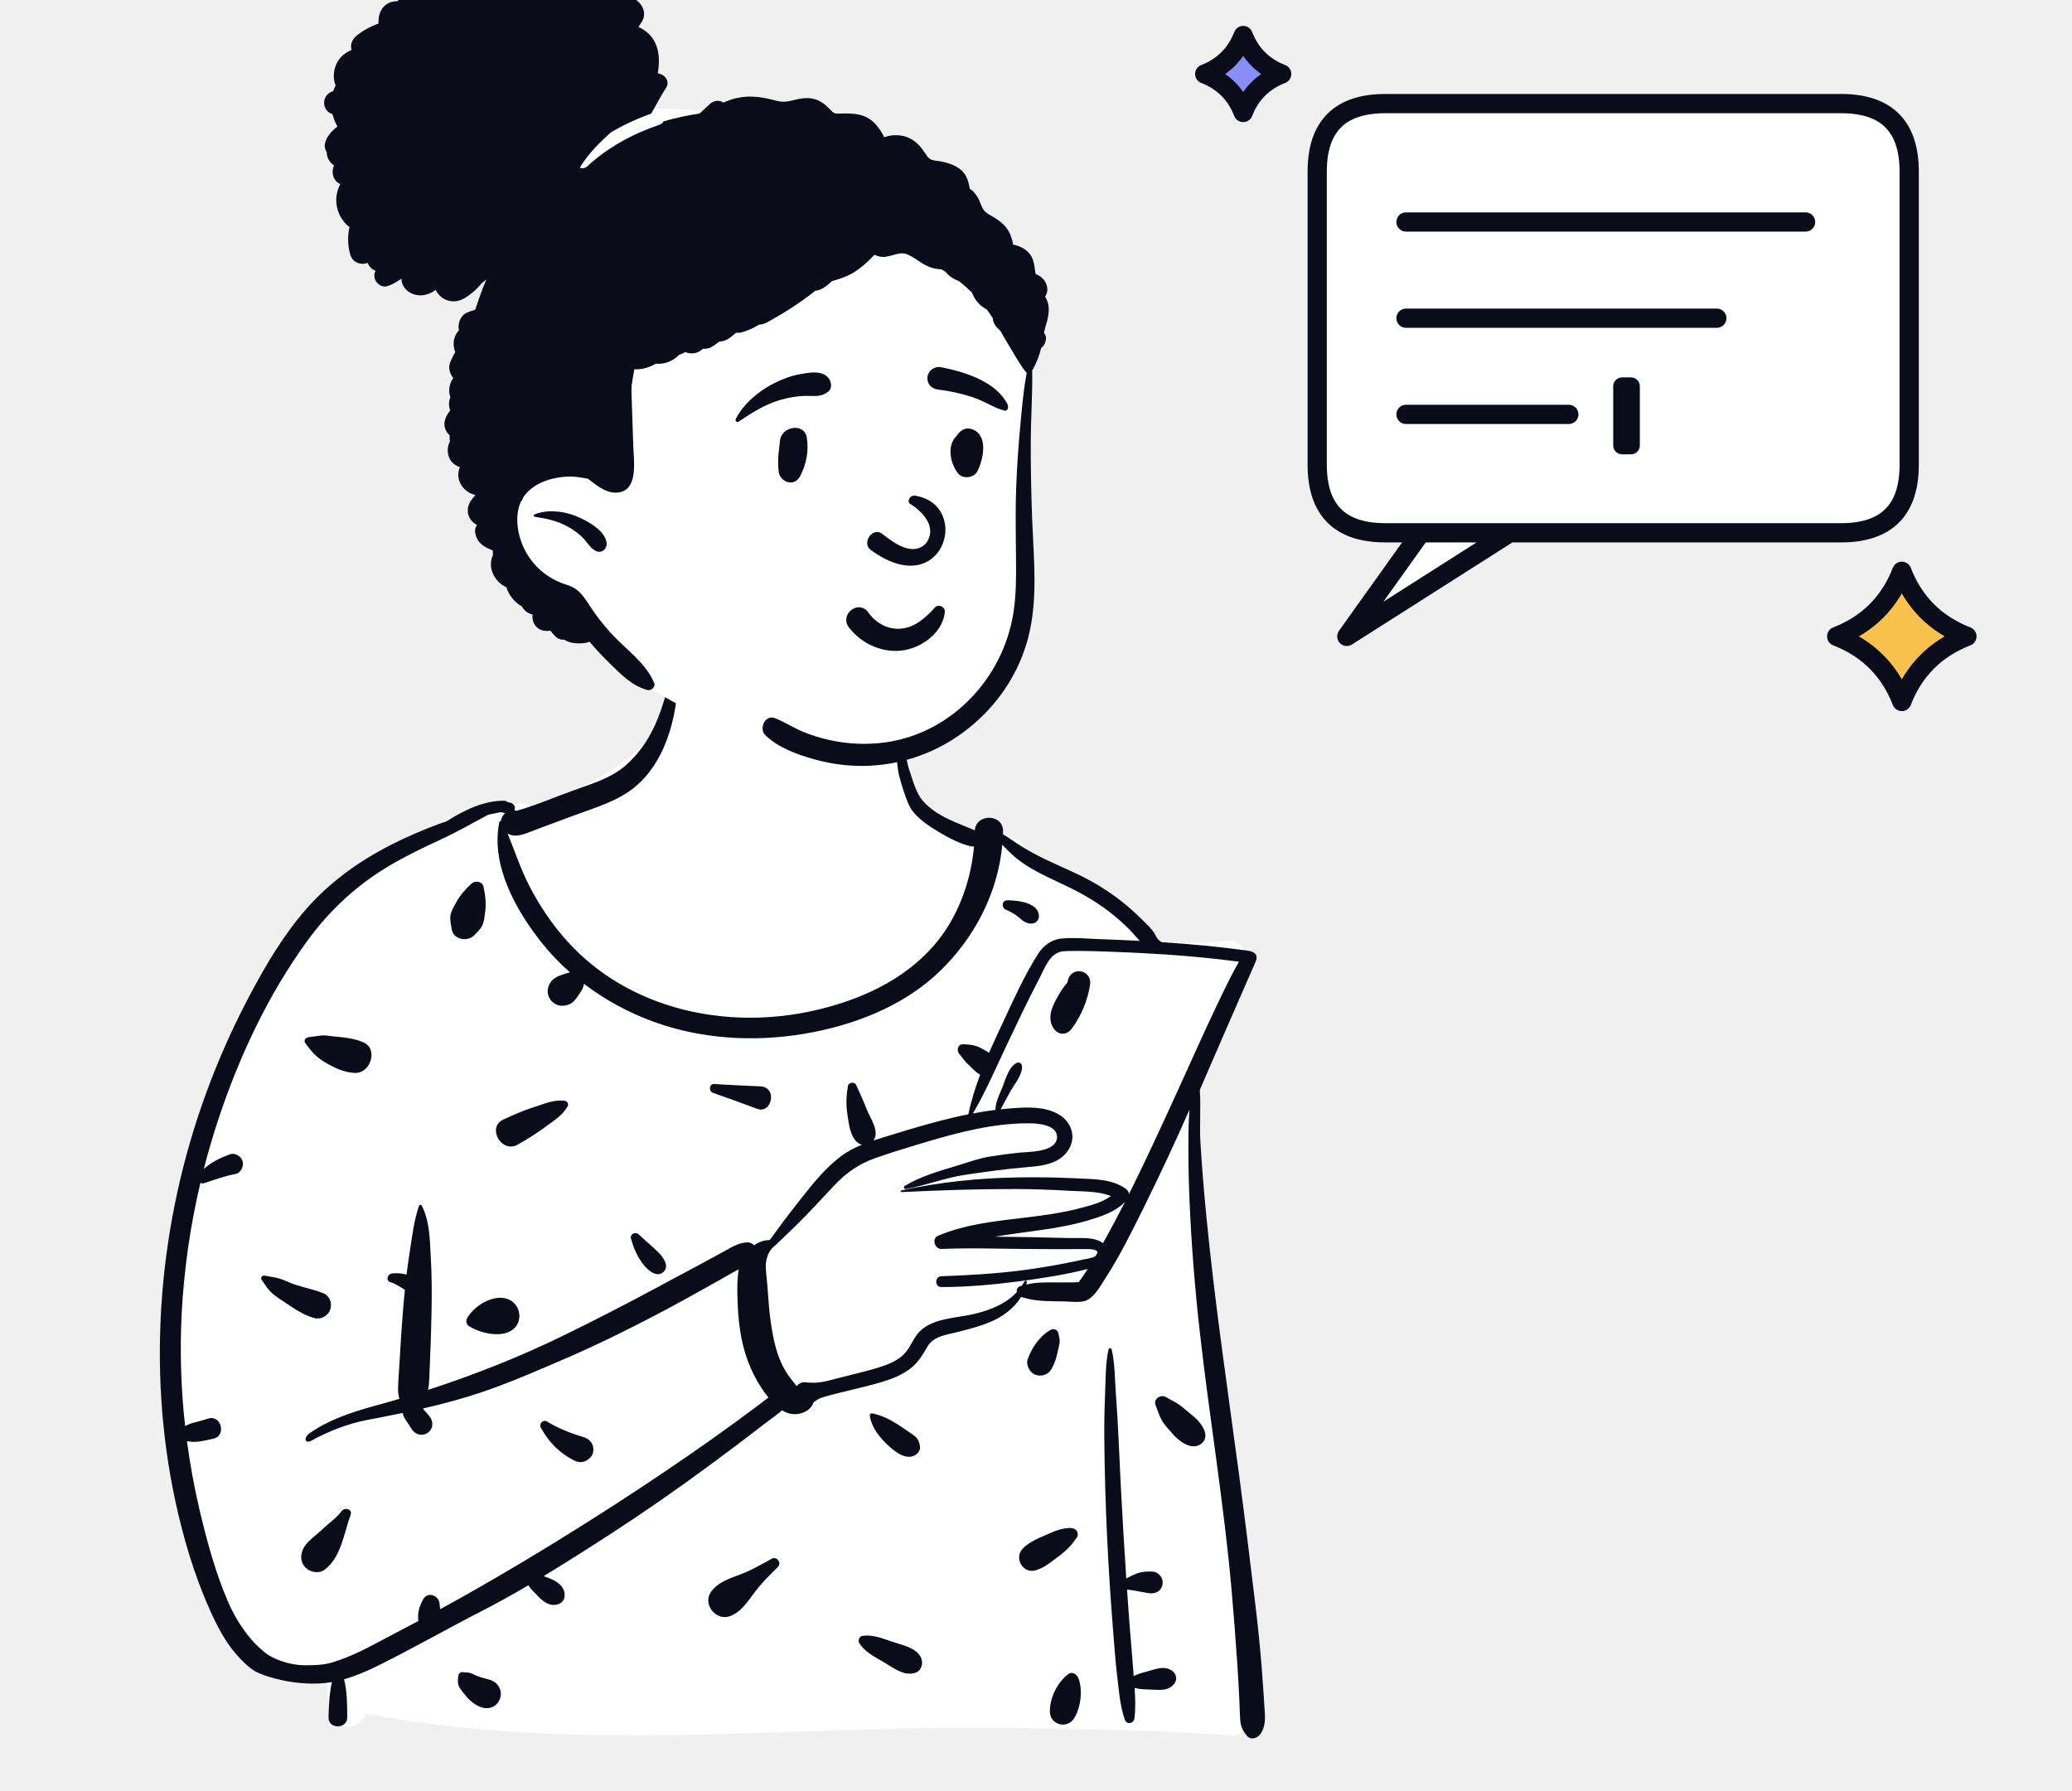
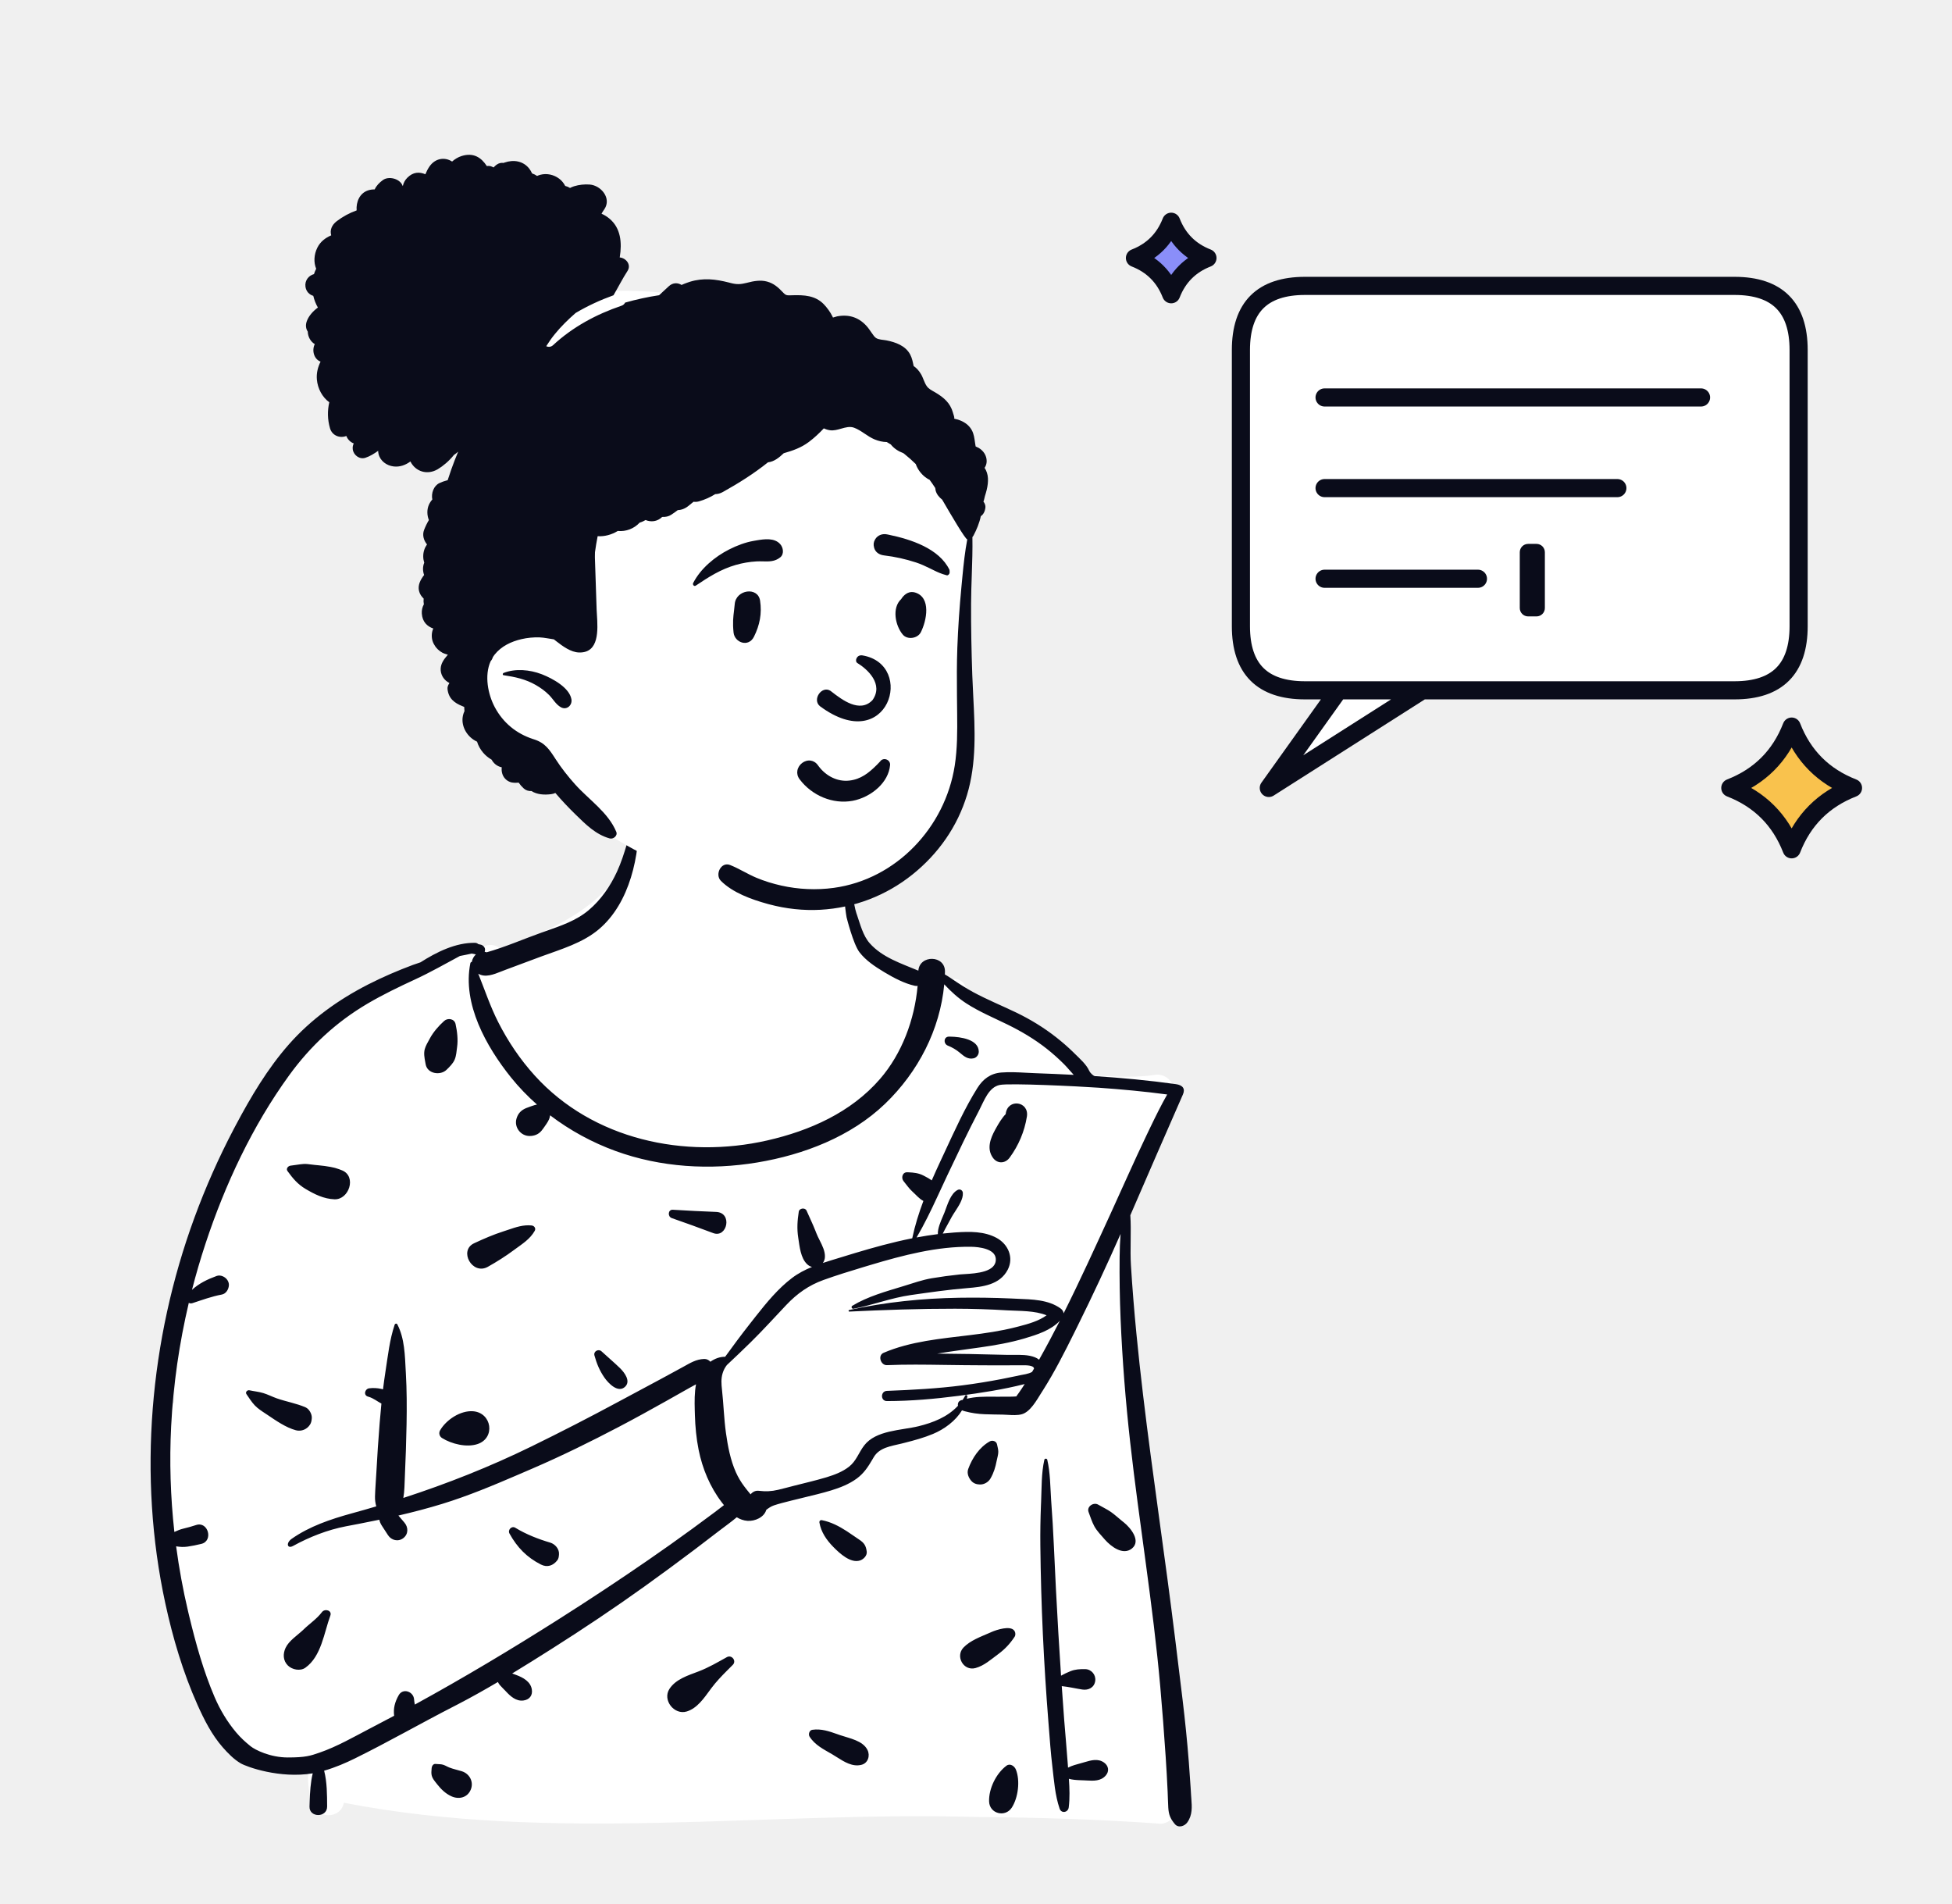
- <svg xmlns="http://www.w3.org/2000/svg" viewBox="-60 -10 1400 1210">
+ <svg xmlns="http://www.w3.org/2000/svg" viewBox="-60 -145 1400 1365">
  <g>
    <g transform="translate(0 459)">
      <path d="M688.718 327.928C685.576 319.302 690.164 310.698 692.709 302.353C701.75 273.412 711.621 244.47 725.587 217.48C730.878 208.452 722.174 197.376 712.089 199.922C694.824 202.34 677.021 200.415 659.726 199.348C653.401 182.984 636.521 176.196 623.234 166.772C608.157 157.362 593.491 146.554 577.811 138.304C576.939 130.509 567.487 128.577 561.707 134.153C545.832 124.278 526.795 126.112 509.778 119.642C496.848 98.741 495.878 76.764 492.454 56.601C490.962 47.812 492.547 39.331 486.541 31.495C466.366 3.12 386.65 -9.183 357.259 7.632C341.438 -2.235 341.057 15.635 338.544 26.664C335.751 32.182 334.24 38.431 334.707 45.015C317.713 80.51 278.834 96.557 244.015 109.556C239.647 105.353 233.404 105.884 229.248 109.362C199.068 115.923 169.777 127.456 144.491 145.464C115.763 153.866 95.531 177.231 80.901 202.284C79.29 204.925 78.909 207.618 79.38 210.091C34.392 276.038 12.919 354.987 9.903 434.725C-19.027 452.088 23.654 608.066 33.59 640.448C33.6 640.444 33.611 640.44 33.62 640.435C40.066 651.847 47.386 684.411 63.517 681.892C74.584 694.404 92.219 691.944 107.235 692.905C104.789 702.287 105.991 713.022 108.902 722.293C112.345 733.329 129.241 733.703 131.637 721.671C281.181 750.725 434.62 727.543 585.845 731.904C629.569 732.214 673.289 733.567 716.908 736.682C723.05 737.12 729.277 730.844 728.859 724.729C719.481 624.957 710.674 493.706 700.187 394.911C697.7 372.38 695.733 349.602 688.718 327.928Z" transform="translate(54.99983 -33.00009)" fill="#FFFFFF" stroke="none" />
      <path d="M348.011 0.79C348.44 -0.38 350.188 -0.225 350.221 1.089C350.91 29.142 343.926 63.423 321.478 82.372C309.955 92.099 294.72 96.55 280.729 101.666L279.151 102.248L254.433 111.456C253.501 111.803 252.558 112.177 251.61 112.553C245.892 114.82 239.981 117.164 235.014 114.205C239.7 125.825 243.634 137.765 249.341 148.964C256.445 162.905 265.034 175.66 275.546 187.261C317.192 233.22 383.102 247.239 442.249 233.773C472.706 226.838 502.343 213.696 523.122 189.726C538.914 171.506 547.987 147.052 550.125 122.931C549.5 123.031 548.845 123.027 548.172 122.879C540.688 121.246 533.133 117.235 526.548 113.301L525.914 112.921C519.578 109.107 512.974 104.736 508.427 98.81C503.911 92.925 499.172 73.728 499.172 73.728C497.881 66.513 496.669 52.14 496.877 44.847C496.896 44.159 499.949 43.753 500.275 44.468C503.096 50.659 504.008 64.263 506.185 70.706L506.625 71.993C508.95 78.722 510.944 86.915 515.765 92.355C524.816 102.57 538.472 106.894 550.661 112.017C551.536 100.472 569.976 100.741 569.742 112.782C569.729 113.435 569.7 114.085 569.677 114.736C571.131 115.535 572.53 116.45 573.837 117.332L575.113 118.198C579.941 121.482 584.806 124.603 589.947 127.389C599.9 132.784 610.437 137.061 620.635 141.958C630.952 146.913 640.601 152.816 649.61 159.881C653.841 163.198 657.898 166.732 661.747 170.486L662.791 171.516C666.454 175.164 671.22 179.243 673.307 184.037C673.767 185.094 676.071 187.552 677.322 187.634C696.698 188.905 716.032 190.698 735.287 193.388C740.272 194.084 742.242 196.653 740.4 200.808C734.068 215.086 709.279 272.107 702.687 287.41C703.08 293.153 703.001 299.416 702.922 305.668L702.922 305.671C702.847 311.671 702.772 317.639 703.111 323.132C704.126 339.542 705.455 355.946 707.048 372.31C712.748 430.847 721.389 489.099 729.197 547.38C733.105 576.548 736.668 605.759 740.185 634.976C741.961 649.741 743.468 664.521 744.628 679.349C745.111 685.527 745.549 691.71 745.936 697.895L746.269 703.382C746.317 704.106 746.372 704.826 746.427 705.543C746.893 711.662 747.337 717.501 743.513 722.806C741.576 725.494 737.152 727.008 734.605 723.954C731.403 720.115 730.213 717.247 729.907 712.204C729.673 708.344 729.617 704.466 729.441 700.602C729.061 692.226 728.583 683.854 728.023 675.487C726.906 658.761 725.631 642.038 724.154 625.34C718.977 566.787 709.138 508.675 702.591 450.266C699.291 420.82 696.947 391.319 695.706 361.71C695.085 346.924 694.86 332.139 695.006 317.34C695.061 311.812 695.323 306.31 695.702 300.82C685.894 323.101 675.583 345.167 664.803 366.94L662.248 372.096C655.416 385.858 648.401 399.671 640.19 412.645L638.779 414.857C635.453 420.127 630.909 428.436 624.843 430.099C621.728 430.953 618.104 430.734 614.674 430.527C613.454 430.453 612.26 430.381 611.123 430.359C606.824 430.277 602.52 430.259 598.224 430.085C593.405 429.891 588.807 429.258 584.15 428.002C583.376 427.794 582.644 427.568 581.977 427.28C577.285 434.958 569.313 440.806 561.162 444.213C554.633 446.942 547.79 448.813 540.936 450.544L538.517 451.151C531.169 452.982 522.763 453.852 518.619 460.948L517.656 462.592C514.575 467.827 511.619 472.424 506.52 476.177C501.031 480.218 494.528 482.759 488.05 484.737C481.417 486.761 474.629 488.311 467.894 489.971L466.059 490.427C461.613 491.54 457.127 492.561 452.707 493.772C450.822 494.288 448.903 494.82 447.053 495.456C444.887 496.2 443.313 497.362 441.604 498.626C440.068 503.992 433.503 506.906 428.105 506.532C425.27 506.336 422.727 505.374 420.413 503.964C416.374 507.402 411.927 510.482 407.81 513.667C402.045 518.127 396.257 522.556 390.437 526.944C378.437 535.989 366.346 544.914 354.129 553.663C332.444 569.193 310.29 584.012 287.757 598.282C278.362 604.232 268.904 610.172 259.353 615.97L260.372 616.348L262.394 617.112C267.173 618.896 272.498 621.779 273.424 627.354C274.158 631.776 271.688 634.824 267.322 635.364C262.133 636.005 258.095 632.339 254.864 628.839C253.438 627.296 251.842 625.862 250.476 624.273C249.919 623.624 249.491 622.876 249.114 622.092C239.688 627.646 230.162 633.013 220.485 638.032L218.063 639.28C194.066 651.551 170.709 664.995 146.508 676.917C140.195 680.027 132.498 683.391 124.475 685.687C126.604 693.939 126.571 702.999 126.625 711.374C126.676 719.536 113.705 719.497 113.979 711.374L114.111 707.451C114.347 700.855 114.733 694.007 116.298 687.589C92.659 691.509 69.045 682.989 64.648 680.431C59.795 677.609 55.39 673.093 51.724 668.904C43.879 659.937 38.435 649.189 33.605 638.376C23.259 615.22 15.929 590.468 10.57 565.714C-9.187 474.448 -0.689 376.766 31.396 289.28C39.412 267.421 48.876 246.044 59.721 225.441L61.067 222.894C71.889 202.519 83.917 182.222 99.196 164.884C115.11 146.825 134.741 132.78 156.115 121.878C166.546 116.558 177.279 111.947 188.249 107.861C190.011 107.204 191.785 106.615 193.563 106.054C204.995 98.766 218.869 91.794 232.748 92.068C233.691 92.085 234.455 92.443 235.025 92.982C235.694 93.099 236.363 93.241 237.033 93.436C238.512 93.865 240.074 95.486 239.862 97.151L239.79 97.705C239.751 97.975 239.701 98.237 239.617 98.492C240.113 98.566 240.6 98.684 241.077 98.847C254.356 95.097 267.421 89.362 280.379 84.736L283.33 83.694C294.183 79.89 305.317 76.162 314.22 68.636C323.077 61.148 329.737 51.449 334.552 40.964C340.484 28.046 343.14 14.052 348.011 0.79ZM221.874 101.489C224.675 100.955 227.479 100.4 230.283 99.772C231.301 99.912 232.314 100.116 233.319 100.38C231.826 101.712 230.736 103.693 230.394 105.741C229.908 105.821 229.457 106.136 229.355 106.637C223.462 135.816 240.848 166.587 258.475 188.558C264.095 195.564 270.371 202.056 277.135 208.026C275.934 208.247 274.776 208.628 273.609 209.027L272.742 209.321C271.587 209.713 270.439 210.112 269.313 210.588C265.749 212.093 263.466 214.407 262.399 218.252C260.701 224.37 265.479 230.556 271.788 230.577C275.083 230.589 278.142 229.463 280.301 226.892C281.192 225.83 281.993 224.695 282.778 223.55L284.024 221.73C284.722 220.692 285.331 219.686 285.829 218.505C286.2 217.626 286.389 216.691 286.546 215.745C300.831 226.62 316.849 235.29 333.55 241.359C365.941 253.128 401.28 255.195 435.14 249.563C468.336 244.042 502.27 231.062 526.826 207.437C550.468 184.689 566.205 154.411 569.226 121.821C574.025 126.989 579.285 131.765 585.17 135.56C594.47 141.558 604.668 145.791 614.575 150.646C624.48 155.5 634.016 161.137 642.689 167.978C647.071 171.435 651.24 175.175 655.186 179.12C657.563 181.499 659.723 184.259 662.09 186.738C652.856 186.253 643.616 185.861 634.373 185.53C632.251 185.454 630.107 185.34 627.953 185.225C622.015 184.908 616.002 184.587 610.16 185.058C602.428 185.681 597.041 189.706 592.993 196.152C583.888 210.652 576.656 226.816 569.403 242.388L566.606 248.371C564.45 252.998 562.318 257.672 560.267 262.391C558.698 261.26 556.937 260.302 555.327 259.467L554.154 258.862C550.86 257.167 547.342 256.791 543.71 256.622L542.717 256.581C539.211 256.445 538.115 260.653 540.066 262.982C542.209 265.542 543.935 268.257 546.447 270.487C549.131 272.868 551.149 275.545 554.266 277.142C550.974 285.909 548.182 294.837 546.266 303.933C542.609 304.659 538.967 305.45 535.343 306.302C521.729 309.504 508.321 313.515 494.964 317.642C490.72 318.954 486.41 320.212 482.161 321.623C483.013 320.469 483.565 319.034 483.645 317.387C483.846 313.266 481.816 309.231 479.845 305.314C478.941 303.519 478.051 301.75 477.394 300.009L476.819 298.524C474.871 293.603 472.604 288.939 470.463 284.073C469.447 281.765 465.285 282.288 464.894 284.801C463.888 291.267 463.494 297.073 464.513 303.56C465.495 309.816 466.161 318.143 470.996 322.626C472.035 323.59 473.201 324.175 474.392 324.466C469.33 326.536 464.476 329.041 460.063 332.38C450.175 339.864 441.962 349.846 434.208 359.679L429.728 365.379C423.664 373.077 417.832 380.946 412.088 388.88C408.272 388.848 404.636 390.218 401.49 392.449C400.379 391.212 398.814 390.394 397.069 390.452C391.215 390.644 387.02 393.373 381.994 396.116L376.623 399.044C373.042 400.995 369.459 402.942 365.874 404.884C355.641 410.423 345.349 415.852 335.105 421.37C314.66 432.385 293.979 443.001 273.118 453.208C243.545 467.679 212.692 479.9 181.284 490.11C182.147 485.267 182.138 480.013 182.365 474.949C182.93 462.372 183.361 449.816 183.593 437.228C183.819 425.013 183.779 412.696 183.078 400.498L183.004 399.162C182.409 387.981 182.226 375.664 176.948 365.624C176.511 364.792 175.332 365.076 175.063 365.87C171.435 376.591 170.202 388.347 168.459 399.505C167.8 403.728 167.22 407.975 166.697 412.233C166.299 412.112 165.882 412.005 165.441 411.909C162.595 411.298 159.722 411.134 156.835 411.491C153.648 411.887 152.437 416.51 156.025 417.477L156.591 417.642C159.946 418.695 162.541 420.836 165.55 422.45C165.083 427.047 164.675 431.648 164.311 436.236C163.363 448.146 162.554 460.04 161.92 471.972C161.618 477.657 161.115 483.366 160.957 489.055C160.886 491.609 161.242 493.925 161.859 496.157C156.248 497.823 150.625 499.431 144.992 500.974L144.238 501.181C128.883 505.416 114.002 510.463 101.245 519.381C96.882 522.432 98.029 526.809 102.147 524.556C113.992 518.074 126.841 513.01 140.094 510.452L149.374 508.68C154.284 507.732 159.18 506.75 164.063 505.729C164.368 507.168 164.906 508.534 165.854 509.992L170.289 516.814C172.722 520.556 177.622 521.73 181.274 518.911C184.989 516.044 184.938 511.16 182.031 507.754L177.744 502.732C188.345 500.28 198.875 497.534 209.326 494.321C227.855 488.623 245.821 481.096 263.643 473.431L273.911 469.005C295.014 459.917 315.562 449.777 335.91 439.116C347.302 433.148 358.551 426.929 369.767 420.638C375.368 417.495 380.96 414.337 386.547 411.172C388.104 410.29 389.666 409.466 391.195 408.626C390.071 414.532 390.115 420.913 390.281 427.01L390.387 430.628C390.628 438.95 391.42 447.423 393.06 455.585C395.776 469.112 401.227 482.224 409.629 493.224C410.145 493.9 410.678 494.583 411.225 495.267C408.975 496.956 406.773 498.72 404.528 500.4C399.138 504.433 393.723 508.431 388.283 512.398C377.898 519.97 367.409 527.396 356.828 534.691C335.662 549.284 314.182 563.462 292.471 577.23C258.766 598.602 224.516 619.112 189.525 638.279C189.269 637.03 189.063 635.777 188.979 634.548L188.961 634.339C188.408 628.887 180.962 626.232 177.957 631.563C175.177 636.491 174.02 640.972 174.681 646.307C169.448 649.097 164.201 651.861 158.934 654.586L157.702 655.226C145.791 661.442 133.732 668.422 121.031 672.793C114.608 675.003 111.162 676.208 98.433 676.208C85.703 676.208 74.955 670.733 71.793 668.208C67.995 665.176 64.512 661.976 61.374 658.243C54.987 650.651 49.814 642.003 45.907 632.897C37.942 614.335 32.434 594.509 27.709 574.866L26.906 571.501C23.268 556.122 20.412 540.521 18.321 524.806C21.058 525.252 23.626 525.44 26.529 525.014C29.86 524.525 33.149 523.857 36.418 523.052C45.202 520.89 41.282 506.702 32.688 509.521C29.71 510.497 26.707 511.361 23.654 512.071C21.3 512.619 19.2 513.524 17.053 514.489C14.259 489.3 13.467 463.878 14.751 438.654C16.269 408.859 20.555 379.243 27.406 350.224C28.124 350.628 29.023 350.758 30.069 350.415C36.97 348.155 43.929 345.587 51.086 344.268C54.156 343.702 56.016 340.455 56.165 337.597C56.232 336.302 55.867 335.21 55.22 334.106C53.781 331.648 50.247 329.886 47.408 330.927C40.709 333.384 34.735 336.253 29.689 340.92C32.543 329.784 35.769 318.741 39.374 307.821C53.405 265.316 73.01 223.425 99.366 187.1C114.624 166.071 133.089 148.915 155.488 135.72C166.575 129.189 178.204 123.613 189.876 118.214C200.877 113.126 211.219 107.2 221.874 101.489ZM210.565 148.071C213.141 145.751 217.885 146.448 218.721 150.224C219.891 155.512 220.603 161.47 219.837 166.838C219.422 169.747 219.266 173.014 218.122 175.725C216.892 178.64 214.526 180.882 212.297 183.074C207.847 187.45 198.466 186.003 197.274 179.108L197.123 178.262C197.079 178.026 197.035 177.788 196.991 177.55C196.421 174.496 195.821 171.279 196.644 168.279C197.314 165.839 198.812 163.351 200.051 161.088L200.312 160.606C202.794 155.984 206.663 151.583 210.565 148.071ZM573.588 159.331L572.656 159.322C568.721 159.316 568.508 164.464 571.784 165.767C574.816 166.973 577.737 168.648 580.242 170.746C580.371 170.854 580.5 170.963 580.629 171.071C583.542 173.52 586.264 175.808 590.38 174.855C592.459 174.373 594.01 172.203 593.994 170.109C593.924 161.224 580.779 159.473 573.588 159.331ZM609.122 193.957C601.043 195.525 597.75 205.497 594.348 211.997C586.319 227.337 578.935 242.958 571.519 258.599C569.236 263.41 567.013 268.258 564.77 273.097C564.633 273.476 564.457 273.849 564.25 274.218C559.655 284.111 554.923 293.939 549.392 303.33C554.454 302.382 559.542 301.574 564.649 300.938C564.438 297.006 566.601 291.987 568.288 288.073C568.663 287.201 569.016 286.384 569.312 285.646L569.448 285.305C571.479 280.117 573.608 271.945 578.836 269.253C580.578 268.357 582.441 269.48 582.575 271.398C582.874 275.716 579.753 280.506 577.033 284.68C576.156 286.026 575.321 287.308 574.656 288.489C573.005 291.421 571.396 294.366 569.828 297.343C569.24 298.457 568.749 299.552 568.146 300.534C570.78 300.249 573.417 299.995 576.061 299.81L577.784 299.692C587.586 299.046 597.997 298.861 606.853 303.695C615.07 308.178 619.27 317.749 614.756 326.464C609.132 337.321 596.748 338.76 585.858 339.64C572.256 340.737 558.623 342.718 545.117 344.65C531.147 346.648 517.992 351.798 504.23 354.445C502.95 354.691 502.153 353.017 503.327 352.302C514.182 345.694 527.38 342.058 539.516 338.354L540.498 338.054C547.081 336.032 553.515 333.722 560.325 332.575C566.936 331.462 573.588 330.56 580.256 329.874L580.903 329.814C581.713 329.746 582.661 329.688 583.706 329.624C592.138 329.11 606.887 328.21 606.183 318.539C605.659 311.345 593.965 310.103 588.627 310.017C564.153 309.625 539.503 316.121 516.244 323.081L511.051 324.638C501.527 327.503 491.99 330.452 482.645 333.811C472.055 337.617 463.712 343.552 455.999 351.675C447.447 360.682 439.164 369.892 430.292 378.595C424.699 384.082 419.034 389.471 413.323 394.816C412.033 396.486 411.001 398.303 410.286 400.66C409.078 404.642 409.356 408.343 409.812 412.433C410.962 422.762 411.216 433.198 412.657 443.495C413.993 453.034 415.861 462.923 419.822 471.772C421.39 475.276 423.432 478.718 425.756 481.796L427.632 484.235C428.45 485.295 429.365 486.454 430.326 487.545C431.736 485.825 433.776 484.706 436.147 484.986C441.186 485.579 445.147 485.437 450.09 484.279C453.916 483.384 457.712 482.335 461.521 481.364C469 479.456 476.549 477.72 483.952 475.529L485.224 475.145C490.741 473.453 496.26 471.334 500.852 467.772C506.187 463.633 507.828 457.662 511.78 452.499C520.218 441.474 538.452 441.705 550.798 438.685C561.29 436.119 571.387 432.07 578.648 424.458L579.072 424.004C578.75 422.646 579.272 421.113 580.534 420.409L580.809 420.256C581.301 419.981 581.831 419.867 582.351 419.878C583.025 418.888 583.675 417.866 584.266 416.778C584.752 415.881 585.967 416.541 585.808 417.427C585.713 417.956 585.581 418.472 585.456 418.989C591.537 417.425 598.134 417.471 604.424 417.515C605.41 417.522 606.388 417.529 607.355 417.53L616.622 417.497C618.226 417.478 620.616 417.397 620.829 417.301L621.047 417.204C621.155 417.157 621.214 417.133 621.241 417.122L621.244 417.121C621.257 417.116 621.261 417.115 621.261 417.114C621.261 417.114 621.258 417.115 621.252 417.116C621.201 417.126 620.945 417.181 621.208 416.832C621.653 416.241 622.089 415.643 622.519 415.04C624.055 412.891 625.508 410.677 626.932 408.443C611.413 412.396 595.337 414.856 579.491 416.907C562.491 419.11 545.267 420.638 528.115 420.654C523.387 420.659 523.43 413.521 528.115 413.342C546.277 412.649 564.344 411.687 582.384 409.36C591.713 408.155 601.003 406.644 610.241 404.876C613.807 404.195 617.365 403.471 620.915 402.707L623.575 402.126C625.244 401.757 629.96 401.226 632.26 399.683C632.712 398.906 633.164 398.131 633.612 397.355C633.412 394.874 627.653 394.954 625.396 394.985L625.393 394.986L625.386 394.986C625.167 394.989 624.983 394.991 624.84 394.991C621.886 394.985 618.933 394.998 615.977 395.011L615.974 395.011L615.956 395.012L615.952 395.012L615.935 395.012L615.931 395.012L615.913 395.012L615.91 395.012L615.892 395.012L615.888 395.012C614.266 395.019 612.645 395.027 611.023 395.031C602.302 395.056 593.582 394.986 584.86 394.916L584.857 394.916L583.39 394.904C578.678 394.865 573.962 394.795 569.244 394.724C555.53 394.519 541.803 394.313 528.123 394.898C523.659 395.088 521.314 387.929 525.726 386.046C545.204 377.73 566.826 375.923 587.624 373.366C598.561 372.023 609.504 370.471 620.196 367.751L622.839 367.078C629.556 365.356 636.973 363.257 642.629 359.154C634.128 355.715 623.561 356.109 614.749 355.622L614.075 355.583C601.736 354.825 589.375 354.437 577.013 354.419C551.719 354.384 526.417 355.28 501.151 356.479C500.517 356.509 500.386 355.508 501.002 355.374C526.971 349.708 553.364 346.978 579.94 346.558C592.317 346.362 604.7 346.537 617.066 347.084L621.604 347.294C632.148 347.748 643.847 347.871 652.669 354.238C654.014 355.208 654.723 356.447 654.834 357.758C666.665 334.175 677.592 310.099 688.563 286.183C697.092 267.587 705.303 248.835 714.143 230.384L717.005 224.415C720.837 216.45 724.763 208.484 729.122 200.808C712.821 198.629 696.429 197.116 680.027 195.958C665.081 194.901 616.317 192.562 609.122 193.957ZM616.128 246.098C622.535 237.376 626.787 227.358 628.5 216.669C630.265 205.657 614.751 203.423 613.319 214.614L613.274 214.894C610.601 217.628 608.263 221.586 606.74 224.299L605.734 226.109C602.333 232.29 599.549 239.663 604.064 246.098C607.255 250.647 612.908 250.481 616.128 246.098ZM109.582 250.653C111.47 250.52 113.369 250.772 115.264 251.023C116.058 251.128 116.851 251.233 117.643 251.31L120.497 251.587C126.38 252.172 131.896 252.894 137.506 255.288C147.858 259.706 142.298 276.347 131.906 275.965C124.225 275.683 117.657 272.384 111.171 268.544C105.501 265.187 102.025 260.987 98.196 255.716C96.928 253.97 98.695 252.013 100.422 251.837C103.464 251.527 106.539 250.866 109.582 250.653ZM405.615 285.02C395.269 284.602 384.942 284.14 374.609 283.46L374.416 283.453C371.006 283.409 370.761 288.399 373.799 289.445C383.778 292.885 393.669 296.526 403.559 300.214C413.57 303.946 417.599 285.505 405.615 285.02ZM253.009 298.981C254.215 298.598 255.407 298.193 256.594 297.789C262.056 295.934 267.392 294.121 273.274 294.728C275.177 294.923 276.54 296.776 275.501 298.606C272.108 304.577 266.59 307.948 261.159 311.942L260.68 312.296C254.735 316.718 248.352 320.747 241.887 324.376C230.756 330.622 220.781 312.745 232.022 307.499C238.786 304.342 245.891 301.243 253.009 298.981ZM626.931 375.691C635.709 373.08 645.679 369.929 652.15 363.075C647.358 372.482 642.405 381.798 637.237 390.987C636.333 390.257 635.298 389.657 634.19 389.225C629.549 387.41 624.085 387.471 618.902 387.529C617.22 387.547 615.568 387.566 613.984 387.52C605.102 387.262 596.222 387.07 587.337 386.909C579.633 386.771 571.912 386.714 564.19 386.618C574.398 384.933 584.691 383.62 595.064 382.152C605.799 380.632 616.523 378.784 626.931 375.691ZM318.345 387.962C317.509 384.952 321.254 382.963 323.437 384.997C327.799 389.061 332.36 392.829 336.632 396.996L336.919 397.28C339.978 400.354 344.429 406.278 340.45 410.256C335.352 415.354 328.253 407.79 325.518 403.848C322.049 398.848 319.968 393.809 318.345 387.962ZM70.864 412.917C69.392 412.594 67.759 414.235 68.747 415.671C70.611 418.383 72.481 421.37 74.756 423.765C76.936 426.058 79.844 427.921 82.549 429.704L83.693 430.464C89.884 434.627 96.979 439.638 104.24 441.588C108.154 442.64 112.301 440.874 114.394 437.456C115.174 436.183 115.415 434.968 115.56 433.574L115.622 432.918C115.865 430.111 113.797 426.304 111.168 425.155C104.591 422.281 97.332 421.086 90.536 418.706C87.292 417.569 84.122 415.917 80.847 414.921C77.649 413.947 74.129 413.634 70.864 412.917ZM207.607 441.7C211.957 434.081 222.268 427.272 231.266 427.946C244.777 428.958 247.534 447.15 234.453 451.491C226.634 454.085 215.877 451.421 209.037 447.151C207.193 446.001 206.517 443.609 207.607 441.7ZM607.069 451.653C606.611 449.361 603.763 448.519 601.904 449.552C594.474 453.678 589.25 461.519 586.407 469.389C585.323 472.393 586.68 475.674 588.659 477.905C590.31 479.767 592.442 480.413 594.848 480.468C597.885 480.538 600.909 478.757 602.406 476.134C604.799 471.942 605.927 468.118 606.845 463.412C607.244 461.366 607.992 459.093 607.992 457.001C607.992 455.255 607.41 453.36 607.069 451.653ZM641.028 462.723C641.264 461.69 642.868 461.7 643.108 462.723C645.297 472.046 645.246 482.086 645.889 491.644L645.963 492.704C646.734 503.245 647.382 513.815 647.844 524.374C648.751 545.149 649.835 565.925 651.05 586.684C651.653 596.978 652.299 607.271 652.988 617.561C655.146 616.358 657.369 615.302 659.673 614.37C663.125 612.975 666.486 612.815 670.195 612.853C674.712 612.899 678.113 616.872 677.515 621.297C676.863 626.116 672.62 628.181 668.214 627.493C663.334 626.729 658.433 625.546 653.506 625.056C654.055 633.012 654.622 640.966 655.223 648.915C656.02 659.44 657.059 669.952 657.789 680.481C657.859 681.485 657.934 682.491 658.011 683.5C660.949 681.972 664.069 681.19 667.605 680.227L668.525 679.969C668.936 679.851 669.349 679.73 669.764 679.608C674.533 678.204 679.532 676.732 683.903 679.908C687.097 682.229 687.735 686.049 685.089 689.11C681.501 693.264 676.374 692.982 671.366 692.707C670.775 692.674 670.185 692.642 669.599 692.617L666.618 692.508C663.808 692.398 661.216 692.218 658.619 691.509C659.096 698.368 659.347 705.253 658.506 712.012C658.051 715.665 653.242 716.624 651.969 712.896C648.644 703.157 647.957 692.654 646.74 682.453C645.604 672.926 644.913 663.329 644.169 653.759L643.943 650.889C642.269 629.835 640.93 608.77 639.952 587.673C638.973 566.579 638.385 545.489 638.151 524.374C638.045 514.787 638.204 505.165 638.579 495.579L638.698 492.704C639.13 482.845 638.828 472.383 641.028 462.723ZM679.618 494.911C676.316 492.968 671.267 496.248 672.732 500.204C673.976 503.562 675.13 507.193 676.831 510.356C678.638 513.717 681.709 516.843 684.2 519.72L684.502 520.064C688.832 524.922 697.384 531.567 703.834 526.364C710.612 520.897 702.788 511.473 698.048 507.663L696.771 506.652C694.186 504.563 691.729 502.28 689.033 500.353C686.1 498.257 682.727 496.74 679.618 494.911ZM479.701 507.779C479.516 506.684 480.317 505.839 481.43 506.05C487.857 507.268 493.793 510.372 499.312 513.94C502.272 515.854 505.127 517.956 508.08 519.889C511.728 522.275 513.094 524.246 513.633 528.626C513.989 531.516 511.29 534.156 508.815 534.954C502.07 537.129 494.341 529.991 489.771 525.354L489.565 525.145C484.781 520.269 480.835 514.503 479.701 507.779ZM261.593 511.496C258.927 509.867 255.983 513.062 257.424 515.665C262.905 525.57 269.838 532.735 279.967 537.867C284.512 540.17 288.768 538.671 291.743 534.78C292.592 533.669 292.776 532.343 292.878 531.007L292.918 530.435C293.175 526.654 290.056 523.15 286.599 522.136C278.057 519.631 269.198 516.144 261.593 511.496ZM128.919 574.493C130.32 570.693 124.972 569.279 122.921 571.964C119.068 577.008 114.214 580.087 109.726 584.446L109.352 584.804C105.18 588.736 99.228 592.479 96.809 597.642C94.825 601.874 94.964 606.759 98.433 610.228C101.486 613.28 107.311 614.495 111.019 611.852C122.513 603.655 124.368 586.831 128.919 574.493ZM603.308 586.164C606.969 584.586 616.51 581.518 619.338 585.149C619.47 585.282 619.583 585.427 619.674 585.587C620.367 586.793 620.47 588.492 619.674 589.688C616.379 594.64 612.947 598.336 608.262 601.86L607.737 602.251C602.637 606 597.846 610.404 591.632 612.095C583.019 614.439 577.003 603.655 583.052 597.358C587.925 592.286 595.365 589.652 601.822 586.823L603.308 586.164ZM413.322 604.267C416.813 602.326 420.419 606.939 417.582 609.788L413.346 614.025C409.415 617.976 405.589 621.969 402.224 626.471L401.409 627.571C396.867 633.75 392.023 640.91 384.581 643.22C375.579 646.013 366.928 635.048 372.141 627.038C376.695 620.038 385.464 617.397 393.024 614.503C400.176 611.765 406.636 607.984 413.322 604.267ZM474.602 656.365C481.06 655.456 486.649 657.423 492.563 659.504C493.057 659.678 493.555 659.853 494.055 660.027L494.581 660.21C501.172 662.485 510.789 664.06 514.167 670.806C516.205 674.874 514.622 680.276 509.826 681.48C503.422 683.086 497.576 679.391 492.135 675.953C491.122 675.313 490.124 674.682 489.139 674.096L488.809 673.901C482.747 670.35 476.49 667.365 472.619 661.24C471.586 659.606 472.482 656.664 474.602 656.365ZM204.417 680.853C202.812 680.644 201.733 682.318 201.605 683.665C201.594 683.775 201.583 683.886 201.573 683.998C201.404 685.748 201.216 687.692 201.682 689.386C202.191 691.235 203.568 692.938 204.781 694.464L205.579 695.478C208.395 699.03 211.517 702.1 215.705 704.021C221.018 706.458 227.167 705.14 229.614 699.333C231.941 693.809 228.879 687.894 223.26 686.101C220.265 685.146 217.083 684.543 214.164 683.376C212.368 682.658 210.814 681.517 208.883 681.197C207.42 680.953 205.896 681.045 204.417 680.853ZM620.592 684.845C619.608 682.424 616.499 680.154 613.87 682.11C606.448 687.635 601.104 698.557 601.389 707.75C601.662 716.566 612.955 719.439 617.673 712.161C622.226 705.136 623.822 692.79 620.592 684.845Z" transform="translate(47.99989 -20.00006)" fill="#0A0C1A" fill-rule="evenodd" stroke="none" />
    </g>
  </g>
  <g transform="translate(225 0)">
    <g>
      <g>
        <path d="M101.559 0.333C253.129 -7.12 355.969 112.412 360.393 160.078C363.464 193.166 361.38 237.293 361.38 266.859C361.38 281.951 368.996 327.825 360.393 349.821C341.247 398.78 319.615 437.129 259.678 437.129C199.741 437.129 108.369 406.064 76.994 365.997C71.265 358.681 0.081 305.131 0.081 263.038C0.081 173.233 -6.593 5.652 101.559 0.333Z" transform="translate(47.92791 63.53391)" fill="#FFFFFF" stroke="none" />
        <path d="M130.169 8.082C126.236 2.06 120.723 -1.827 112.085 0.873C109.564 1.662 107.285 3.046 105.243 4.841C100.149 1.503 93.192 2.288 88.981 8.452C87.822 10.151 86.868 12.009 86.079 13.963C81.784 12.14 77.322 12.22 73.094 16.483C71.403 18.188 70.352 20.268 69.901 22.47C69.784 22.221 69.662 21.986 69.547 21.729L69.439 21.496C67.205 16.961 59.68 15.194 55.654 18.086C52.992 19.998 50.953 22.158 49.731 24.815C48.048 24.808 46.392 25.015 44.801 25.576C38.85 27.676 36.333 33.844 36.782 39.867C31.718 41.682 26.898 44.251 22.503 47.612C18.902 50.362 17.473 54.052 18.552 57.752C14.303 59.592 10.773 62.252 8.602 66.602C6.152 71.522 5.872 77.212 7.772 81.712C7.129 82.952 6.609 84.243 6.183 85.563C2.343 86.533 -0.51 90.207 0.076 94.541C0.544 97.998 2.841 100.3 5.687 101.133C6.378 104.072 7.491 106.916 8.989 109.524C5.554 112.069 2.554 115.314 1.081 119.193C-0.036 122.137 0.395 124.764 1.742 126.804C1.786 130.366 3.752 134.025 6.767 135.751C4.497 140.261 6.139 146.521 10.915 148.307C8.968 152.259 7.863 156.533 8.272 161.163C8.832 167.613 12.123 173.783 17.172 177.453C15.764 183.522 15.873 189.832 17.672 196.062C19.184 201.303 24.64 203.464 29.407 201.62C30.218 203.8 31.927 205.69 34.129 206.721C34.196 206.753 34.264 206.782 34.332 206.811L34.742 206.972C34.094 208.185 33.791 209.621 34.01 211.246C34.563 215.346 38.847 218.637 43.044 217.265C46.34 216.188 49.343 214.307 52.215 212.263C52.225 213.059 52.334 213.85 52.516 214.582C53.766 219.639 58.343 222.881 63.349 223.472C67.763 223.993 71.901 222.469 75.35 219.895C79.019 227.25 87.519 229.858 94.951 225.462C98.7 223.245 103.16 219.539 106.525 215.261C107.589 214.535 108.618 213.734 109.599 212.875C107.895 216.956 106.287 221.085 104.792 225.272C103.843 227.932 102.944 230.611 102.083 233.301C99.79 233.899 97.707 234.667 96.153 235.403C92.026 237.353 90.133 242.747 91.064 247.176C88.919 249.601 87.517 252.564 87.517 256.304C87.517 258.383 87.919 260.24 88.611 261.898C87.294 264.078 86.153 266.431 85.153 269.003C83.749 272.622 84.879 276.484 87.255 279.39C85.564 281.805 84.517 284.644 84.549 288.043C84.562 289.578 84.82 291.073 85.272 292.487C84.097 295.32 84.15 298.495 85.178 301.309C82.4 304.868 80.531 308.749 81.552 312.828C82.093 314.987 83.3 316.757 84.856 318.226C84.697 319.601 84.748 320.991 84.993 322.332C83.882 324.323 83.371 326.648 83.532 328.982C83.942 334.916 87.346 338.136 91.766 339.694C91.602 340.045 91.442 340.398 91.317 340.773C90.27 343.952 90.483 347.746 92.106 350.707C92.273 351.013 92.46 351.295 92.642 351.582C93.9 353.896 95.938 355.717 98.341 357.064C98.963 357.412 99.826 357.711 100.769 358.011L102.222 358.468C102.16 358.539 102.102 358.605 102.05 358.664L101.422 359.394C99.223 361.996 97.268 364.809 97.061 368.339C96.837 372.211 98.847 375.955 102.117 378.044C102.444 378.252 102.815 378.459 103.205 378.661L103.209 379.035C102.354 380.225 101.812 381.649 101.962 383.045C102.683 389.796 106.739 393.017 112.739 395.403L113.942 395.914L114.025 397.416C114.052 397.914 114.092 398.411 114.13 398.908C113.865 399.519 113.648 400.06 113.529 400.377L113.448 400.599C111.09 407.652 114.528 415.28 120.533 419.343C121.371 419.911 122.246 420.396 123.147 420.815C124.019 423.714 125.503 426.339 127.47 428.668C129.085 430.582 131.218 432.384 133.587 433.713C134.911 436.175 136.983 437.984 139.675 438.895C140.067 439.028 140.464 439.131 140.864 439.215C140.491 442.129 141.266 445.195 143.288 447.365C144.286 448.436 145.373 449.134 146.519 449.587C147.136 449.887 147.809 450.07 148.504 450.135C149.945 450.374 151.455 450.333 152.993 450.198C154.005 451.667 155.203 453.047 156.592 454.323C158.106 455.71 160.145 456.389 162.102 456.211C166.348 458.825 171.35 459.071 176.2 458.479C177.299 458.345 178.354 458.047 179.313 457.604C183.884 462.999 188.756 468.135 193.822 473.073C201.142 480.203 208.202 487.373 218.272 490.203C220.842 490.922 224.162 488.283 223.002 485.482C217.263 471.573 203.412 462.502 193.542 451.512C188.442 445.832 183.692 439.852 179.552 433.432C175.132 426.592 172.022 421.672 163.892 419.132L163.295 418.941C151.396 415.068 141.933 407.377 135.952 396.252C130.933 386.913 128.312 373.422 132.852 363.212C133.622 362.292 134.202 361.232 134.542 360.082C134.912 359.522 135.302 358.962 135.722 358.432C140.522 352.363 147.642 349.012 155.002 347.302C159.172 346.332 163.672 345.892 167.952 346.042C171.42 346.169 174.806 347.004 178.24 347.45C178.603 347.736 178.964 348.017 179.316 348.291L179.964 348.796C184.559 352.368 190.413 356.714 196.314 356.873C210.845 357.266 209.81 340.76 209.118 329.714C209.056 328.722 208.997 327.774 208.952 326.886L208.907 325.913C208.426 313.582 208.16 301.247 207.673 288.918L207.67 288.825C207.664 288.591 207.665 288.236 207.671 287.78L207.725 284.968C208.256 281.129 208.884 277.303 209.643 273.491C214.618 273.804 219.707 272.411 224.079 269.733C229.934 270.323 235.777 268.067 239.769 263.765C240.648 263.498 241.51 263.168 242.336 262.777C242.944 262.49 243.485 262.198 244.011 261.89C247.839 263.478 252.41 263.116 255.935 259.668C258.243 259.808 260.54 259.328 262.311 258.169C263.965 257.089 265.57 255.966 267.12 254.779C269.667 254.716 272.329 253.745 274.826 251.713L278.411 248.792C279.724 248.953 281.059 248.874 282.354 248.499C286.487 247.301 290.399 245.57 293.983 243.32C295.717 243.308 297.544 242.847 299.382 241.825C310.808 235.469 321.667 228.623 331.82 220.507C336.207 220.068 339.845 217.079 343.094 213.996C349.651 212.087 355.435 210.156 361.092 205.93C364.989 203.019 368.524 199.693 371.855 196.165C373.247 196.831 374.744 197.29 376.254 197.508C378.941 197.896 381.617 197.131 384.26 196.376C387.436 195.468 390.563 194.574 393.601 195.711C398.865 197.682 403.05 201.935 408.29 204.087C411.155 205.264 414.099 205.943 417.012 205.97C417.983 206.538 418.947 207.118 419.902 207.71C422.19 210.605 425.328 212.615 428.904 213.949C429.181 214.166 429.466 214.372 429.742 214.592C432.55 216.835 435.224 219.227 437.779 221.734C438.18 222.857 438.675 223.955 439.279 225.007C441.07 228.127 443.687 230.819 446.822 232.596C446.931 232.658 447.119 232.75 447.36 232.86L447.673 233C449.109 234.916 450.47 236.891 451.76 238.918C451.806 239.501 451.883 240.083 452.029 240.66C452.737 243.425 454.567 245.562 456.736 247.282C462.678 257.517 473.385 275.833 474.742 275.762C473.086 284.481 472.125 293.388 471.271 302.228L470.552 309.783C469.172 324.302 468.142 338.873 467.612 353.453C467.196 364.783 467.236 376.125 467.346 387.46L467.488 401.009C467.617 413.375 467.652 425.814 465.742 438.052C458.842 482.243 423.872 519.512 378.992 525.652C366.562 527.363 353.592 526.762 341.362 524.012C335.263 522.652 329.242 520.802 323.473 518.392C317.013 515.692 311.172 511.863 304.663 509.272C298.092 506.663 293.562 516.152 298.042 520.632C306.528 529.108 319.886 533.948 331.419 537.117L332.692 537.462C344.612 540.652 357.142 542.052 369.462 541.363C393.684 539.993 416.492 531.232 435.412 516.092C453.891 501.292 467.672 481.772 474.552 459.033C481.482 436.143 480.251 412.114 479.038 388.427C478.779 383.365 478.52 378.318 478.342 373.302C477.742 356.113 477.383 338.892 477.473 321.682C477.507 314.939 477.737 308.173 477.968 301.401C478.278 292.296 478.589 283.181 478.422 274.102C478.742 273.762 479.032 273.352 479.272 272.892C481.355 268.927 483.471 263.971 484.454 259.121C486.465 257.876 487.478 255.281 487.745 253.061C487.932 251.509 487.33 249.936 486.322 248.649C486.868 247.551 487.015 245.944 487.378 244.794C488.322 241.814 489.122 238.973 489.454 235.853C489.73 233.253 489.673 230.505 488.851 227.992C488.432 226.705 487.879 225.55 487.162 224.466C488.047 223.113 488.655 221.597 488.655 219.651C488.655 215.642 486.338 212.179 482.949 210.184C482.234 209.81 481.508 209.463 480.766 209.143L480.754 209.135L480.69 208.787C480.627 208.432 480.565 208.067 480.513 207.752L480.311 206.452C479.837 203.231 479.536 200.185 477.878 197.263C475.701 193.424 472.146 191.238 468.056 189.885C467.3 189.635 465.892 189.474 465.063 189.017C465.886 189.403 465.199 187.264 464.785 185.976C464.715 185.757 464.652 185.562 464.606 185.409L464.438 184.797C462.497 177.92 457.882 174.025 451.988 170.515L451.228 170.069C449.239 168.915 447.148 167.907 445.78 166.019C443.896 163.42 443.2 160.049 441.564 157.297C440.218 155.03 438.486 152.936 436.273 151.483C435.684 148.627 435.167 145.768 433.768 143.155C430.423 136.894 423.391 134.392 416.813 133.082C414.398 132.6 411.347 132.687 409.194 131.312C408.784 130.873 408.349 130.455 407.889 130.065C406.577 128.403 404.681 125.379 403.427 123.839C397.692 116.802 390.241 114.133 381.311 115.865C380.659 115.992 379.289 116.549 378.409 116.691C378.353 116.581 378.293 116.458 378.225 116.311L378.014 115.859C376.553 112.832 374.118 109.515 371.849 107.171C365.712 100.833 357.688 100.488 349.494 100.712L347.323 100.777C345.296 100.817 344.401 100.636 342.852 98.98L342.52 98.626C339.202 95.108 335.97 92.196 331.098 90.887C326.443 89.636 321.57 90.516 317.015 91.704L316.533 91.828C312.245 92.909 309.46 93.097 305.032 91.922L303.816 91.605C294.32 89.18 285.491 88.085 275.835 91.036C275.481 91.144 275.137 91.281 274.777 91.399L273.914 91.693C272.523 92.178 271.152 92.717 269.813 93.328C267.114 91.603 263.503 91.563 260.62 94.309C258.362 96.461 255.986 98.527 253.718 100.688C245.49 101.94 237.343 103.709 229.337 105.99C228.859 106.972 228.007 107.802 226.708 108.243C208.674 114.353 191.737 123.47 177.718 136.461C176.142 137.921 174.276 137.958 172.767 137.233C174.654 134.215 176.707 131.304 178.942 128.554C183.419 123.047 188.508 118.097 193.853 113.415C202.434 108.331 211.547 104.135 220.998 100.728C224.413 94.916 227.477 88.815 231.052 83.292L231.181 83.086C233.822 78.695 229.963 74.026 225.492 73.602L225.472 73.602L225.539 73.185C227.113 63.157 226.356 52.527 217.942 45.632C216.222 44.222 214.36 43.097 212.427 42.256C212.979 41.253 213.575 40.266 214.26 39.311L214.428 39.071C219.826 31.15 212.015 21.925 203.938 21.326C200.19 21.047 196.327 21.454 192.726 22.56C191.741 22.863 190.78 23.305 189.834 23.776C188.733 23.102 187.558 22.6 186.369 22.321C185.325 20.309 183.948 18.547 182.076 17.14C178.232 14.248 173.276 13.106 168.559 14.316C167.724 14.531 166.944 14.823 166.206 15.17C165.155 14.412 163.935 13.796 162.635 13.37C162.056 12.12 161.378 10.935 160.539 9.871C156.204 4.363 149.272 3.329 142.878 5.557L142.13 5.832C140.515 5.592 138.813 5.932 137.161 7.1C136.426 7.62 135.745 8.265 135.097 8.972L134.928 9.061C134.644 8.885 134.349 8.719 134.022 8.582C133.599 8.416 133.04 8.205 132.809 8.149C131.875 7.924 131.036 7.913 130.169 8.082ZM169.342 372.392C160.962 369.203 150.672 368.222 142.193 371.542C141.523 371.802 141.273 373.033 142.193 373.163C150.382 374.372 158.013 376.002 165.273 380.192C168.752 382.203 171.943 384.493 174.792 387.342C177.672 390.222 179.702 394.192 183.322 396.163C187.483 398.432 191.582 394.703 190.832 390.392C189.383 382.067 177.358 375.557 169.956 372.631L169.342 372.392Z" transform="translate(-65.99968 -34.00051)" fill="#0A0C1A" fill-rule="evenodd" stroke="none" />
      </g>
    </g>
    <g transform="translate(159 186)">
      <g>
        <path d="M140.63 0.473L139.193 0.179C137.503 -0.159 135.804 -0.016 134.311 0.591C132.847 1.187 131.572 2.224 130.68 3.721C129.495 5.714 129.337 7.386 129.887 9.595C130.311 11.302 131.242 12.586 132.46 13.514C133.744 14.491 135.37 15.061 137.06 15.259C144.854 16.175 152.53 17.89 159.992 20.323C163.488 21.464 166.788 23.01 170.058 24.613L172.877 26.002C175.477 27.273 178.163 28.499 181.557 29.389C181.824 29.458 182.087 29.524 182.349 29.587C183.29 29.291 183.45 28.933 183.649 28.673L183.73 28.572C183.972 28.268 184.271 27.802 183.988 25.631C176.583 10.271 156.267 3.742 140.63 0.473ZM43.588 4.83L45.465 4.502C51.273 3.497 58.494 2.532 62.603 7.201C64.782 9.677 65.532 14.279 62.603 16.649C58.767 19.754 54.63 19.651 50.218 19.542C48.704 19.504 47.158 19.466 45.581 19.556C40.493 19.848 35.603 20.69 30.702 22.091C19.95 25.164 11.189 30.774 2.006 36.934C0.801 37.742 -0.429 36.201 0.146 35.074C5.447 24.691 15.72 16.162 26.01 10.963C31.502 8.188 37.512 5.886 43.588 4.83ZM29.963 50.146C30.798 39.79 46.57 37.438 48.139 47.686C49.544 56.866 47.89 65.299 43.755 73.564C39.804 81.46 29.874 77.776 29.123 70.586C28.381 63.484 28.907 59.248 29.443 54.933C29.634 53.392 29.827 51.841 29.963 50.146ZM159.205 41.826C155.401 40.715 152.226 42.681 150.027 45.561C149.773 45.893 149.566 46.222 149.38 46.548C142.515 52.856 145.101 65.645 150.501 72.049C153.814 75.976 161.145 74.845 163.413 70.385C167.587 62.172 171.09 45.299 159.205 41.826ZM128.748 119.039C136.872 107.66 125.366 96.957 117.814 92.367C115.836 90.947 117.406 86.243 121.634 86.97C160.031 93.567 140.136 159.708 91.112 123.413C85.275 118.704 92.343 108.334 98.634 112.366C98.953 112.611 99.288 112.869 99.636 113.139C106.704 118.603 119.636 128.601 128.748 119.039ZM93.587 188.926C86.864 186.184 80.866 181.61 76.481 175.766C74.957 173.735 74.561 171.589 74.881 169.627C75.241 167.421 76.546 165.422 78.326 164.08C80.112 162.735 82.345 162.072 84.504 162.41C86.381 162.704 88.248 163.731 89.727 165.862L90.035 166.288C92.642 169.815 96.04 172.708 99.91 174.574C103.641 176.372 107.814 177.211 112.132 176.723C120.356 175.794 126.024 171.346 132.049 165.306C132.796 164.544 133.543 163.757 134.294 162.958C134.768 162.234 135.426 161.768 136.157 161.524C136.968 161.253 137.886 161.268 138.726 161.562C139.537 161.845 140.262 162.381 140.747 163.094C141.209 163.772 141.471 164.61 141.386 165.574C140.835 171.833 137.562 177.419 132.914 181.805C127.752 186.677 120.909 190.047 114.466 191.229C107.368 192.531 100.136 191.598 93.587 188.926Z" transform="translate(53.00005 52.00027)" fill="#0A0C1A" fill-rule="evenodd" stroke="none" />
      </g>
    </g>
    <g transform="translate(123 338)" />
    <g transform="translate(47 241)" />
  </g>
  <path d="M876 60 H1184 Q1230 60 1230 106 V304 Q1230 350 1184 350 L900 350 L850 420 L960 350 H876 Q830 350 830 304 V106 Q830 60 876 60Z" fill="#FFFFFF" stroke="#0A0C1A" stroke-width="13" stroke-linejoin="round" stroke-linecap="round" />
  <path d="M890 140 H1160" fill="none" stroke="#0A0C1A" stroke-width="13" stroke-linecap="round" stroke-linejoin="round" />
  <path d="M890 205 H1100" fill="none" stroke="#0A0C1A" stroke-width="13" stroke-linecap="round" stroke-linejoin="round" />
  <path d="M890 270 H1000" fill="none" stroke="#0A0C1A" stroke-width="13" stroke-linecap="round" stroke-linejoin="round" />
  <rect x="1030" y="245" width="18" height="52" rx="6" fill="#0A0C1A" />
  <path d="M1225 376 Q1237.32 407.68 1269 420 Q1237.32 432.32 1225 464 Q1212.68 432.32 1181 420 Q1212.68 407.68 1225 376Z" fill="#F9C24D" stroke="#0A0C1A" stroke-width="13" stroke-linejoin="round" stroke-linecap="round" />
  <path d="M780 14 Q787.28 32.72 806 40 Q787.28 47.28 780 66 Q772.72 47.28 754 40 Q772.72 32.72 780 14Z" fill="#8A8EF9" stroke="#0A0C1A" stroke-width="13" stroke-linejoin="round" stroke-linecap="round" />
</svg>
